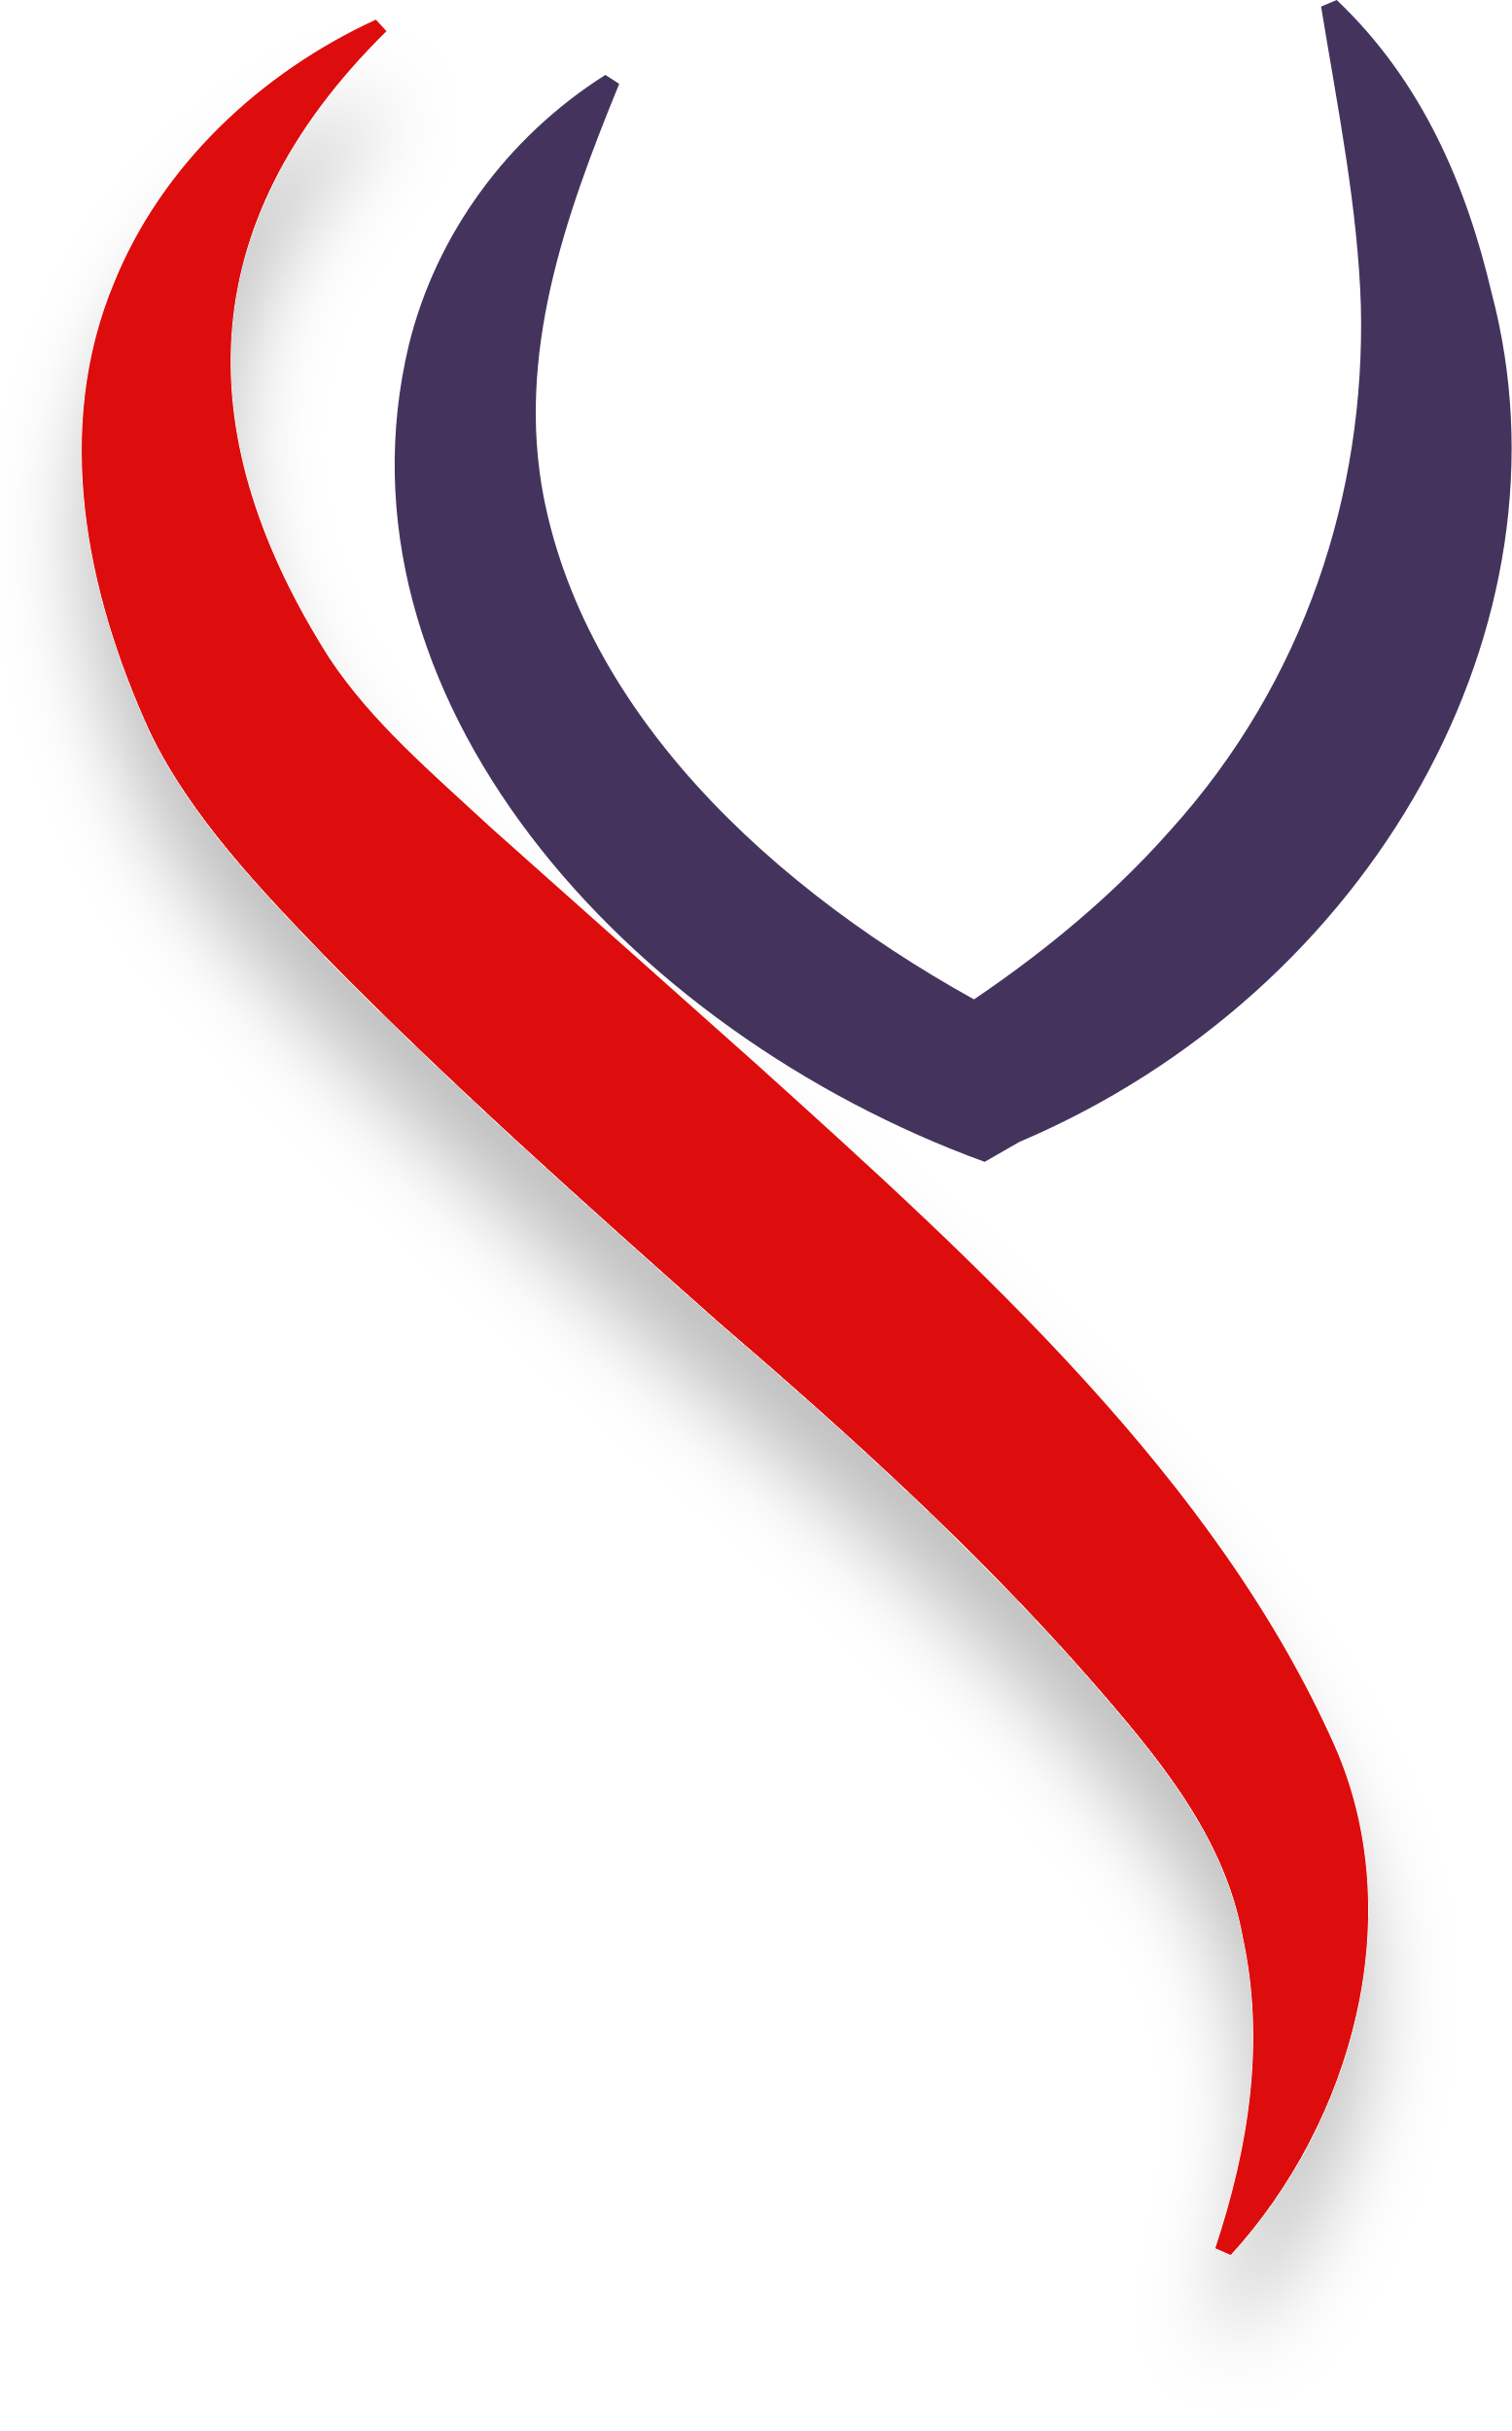
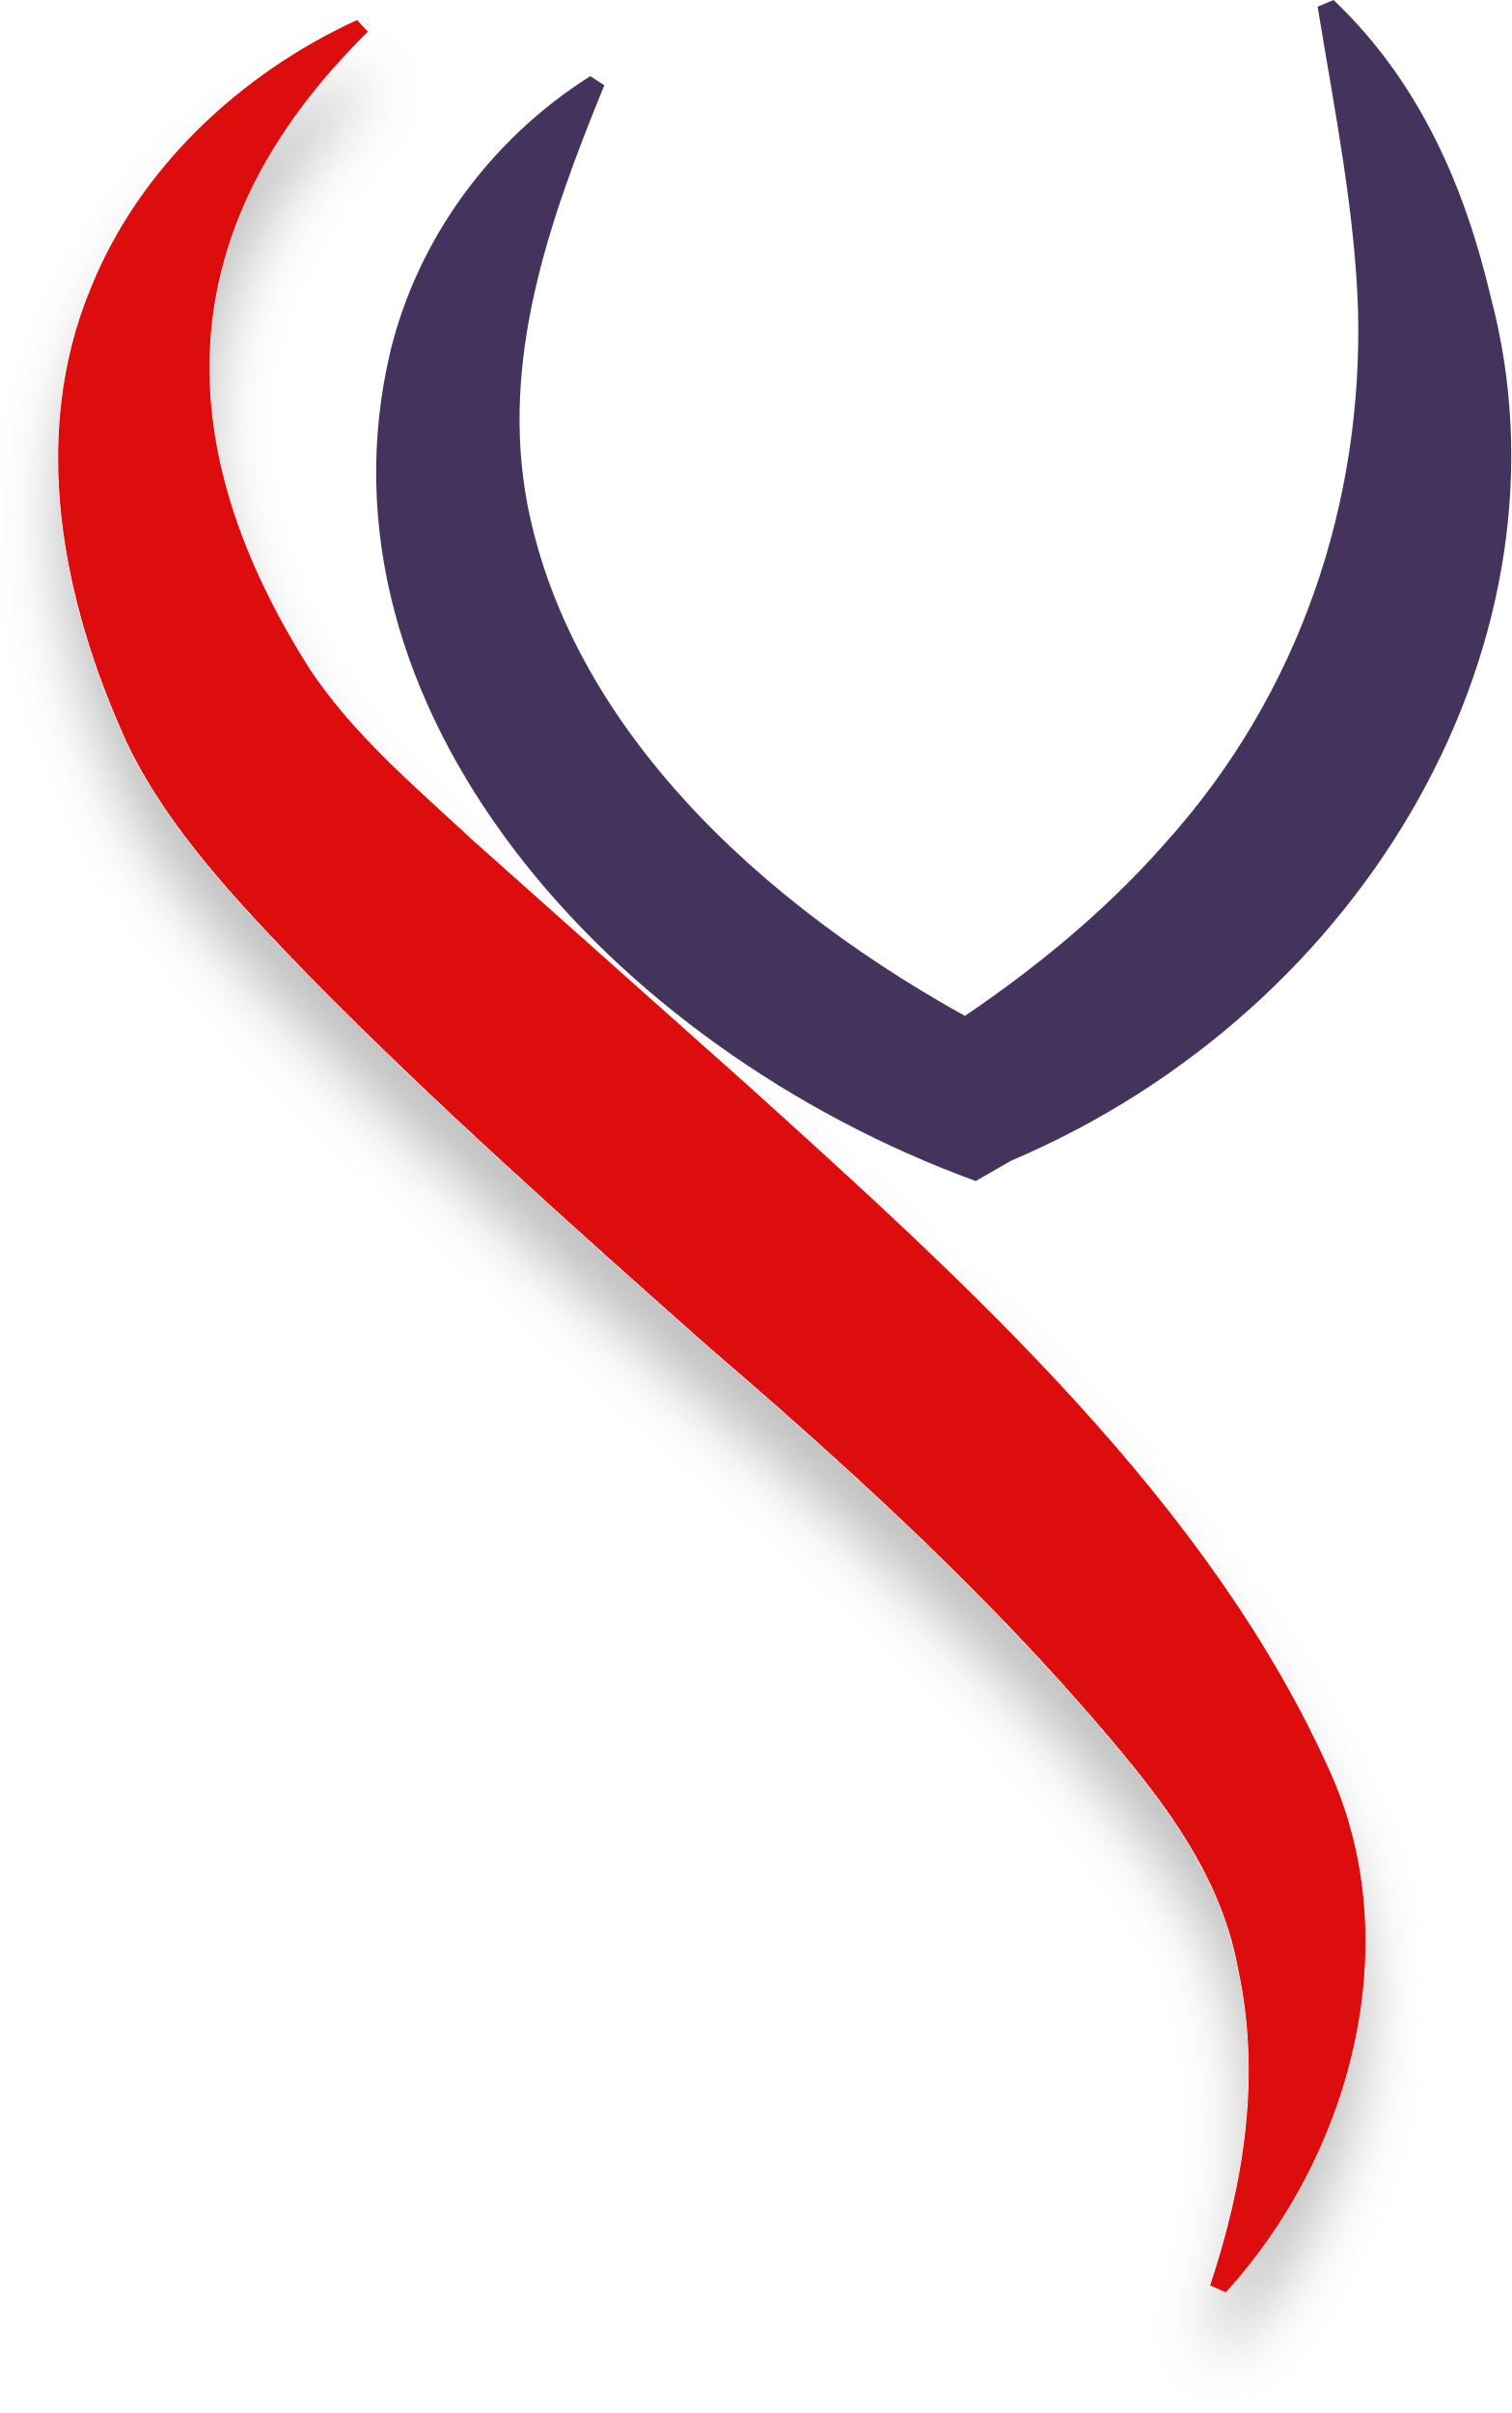
- <svg xmlns="http://www.w3.org/2000/svg" width="74" height="119" viewBox="0 0 74 119" fill="none">
-   <path d="M30.315 4.101C27.611 10.7 25.29 17.366 26.608 24.296C28.793 35.511 38.698 44.381 49.725 50.01L45.882 50.098C50.218 47.357 54.138 44.226 57.309 40.625C63.873 33.357 66.849 24.134 66.619 14.948C66.466 10.186 65.514 5.446 64.672 0.323L65.437 0C69.629 3.976 71.788 9.098 73.013 14.309C77.315 30.543 67.189 48.555 49.904 55.897L48.203 56.874C30.578 50.451 15.904 34.033 20.019 16.866C21.336 11.531 24.78 6.739 29.635 3.667L30.315 4.108V4.101Z" fill="#44345D" />
-   <g filter="url(#filter0_d_3411_3115)">
-     <path d="M18.911 1.534C9.176 11.125 9.355 21.568 16.131 32.231C18.206 35.354 21.088 37.787 24.089 40.565L36.962 52.029C47.963 61.95 59.552 72.43 65.35 85.497C68.964 93.742 66.251 103.825 60.249 110.388L59.492 110.057C61.159 105.038 61.941 99.923 60.844 94.837C59.96 89.906 56.737 86.055 53.277 82.094C47.793 75.855 41.612 70.248 35.159 64.706C28.774 59.04 21.921 52.941 15.978 46.878C12.841 43.629 9.329 39.977 7.34 35.825C4.194 28.953 2.596 20.98 5.597 13.814C7.918 8.097 12.764 3.548 18.401 0.961L18.928 1.534H18.911Z" fill="#DC0D0C" />
+ <svg xmlns="http://www.w3.org/2000/svg" width="104" height="166" viewBox="0 0 104 166" fill="none">
+   <path d="M41.591 5.858C37.729 15.286 34.413 24.808 36.295 34.708C39.417 50.729 53.567 63.401 69.32 71.443L63.83 71.569C70.025 67.653 75.624 63.181 80.154 58.036C89.531 47.653 93.782 34.477 93.454 21.354C93.236 14.551 91.875 7.779 90.673 0.462L91.766 0C97.754 5.68 100.839 12.997 102.588 20.441C108.734 43.632 94.268 69.364 69.575 79.852L67.146 81.249C41.968 72.073 21.004 48.619 26.882 24.094C28.765 16.472 33.684 9.627 40.619 5.239L41.591 5.869V5.858Z" fill="#44345D" />
+   <g filter="url(#filter0_d_3608_4220)">
+     <path d="M25.302 2.194C11.395 15.895 11.65 30.813 21.33 46.047C24.294 50.508 28.411 53.983 32.699 57.952L51.088 74.33C66.805 88.503 83.359 103.474 91.643 122.14C96.805 133.92 92.93 148.324 84.355 157.699L83.274 157.227C85.655 150.056 86.772 142.749 85.206 135.484C83.942 128.439 79.339 122.938 74.396 117.279C66.562 108.366 57.732 100.356 48.513 92.44C39.391 84.345 29.602 75.632 21.112 66.97C16.63 62.33 11.614 57.112 8.771 51.18C4.277 41.364 1.994 29.973 6.281 19.737C9.597 11.569 16.52 5.071 24.573 1.375L25.326 2.194H25.302Z" fill="#DC0D0C" />
  </g>
  <defs>
-     <filter id="filter0_d_3411_3115" x="0" y="0.961" width="70.978" height="117.426" filterUnits="userSpaceOnUse" color-interpolation-filters="sRGB">
+     <filter id="filter0_d_3608_4220" x="0" y="1.375" width="97.967" height="164.324" filterUnits="userSpaceOnUse" color-interpolation-filters="sRGB">
      <feFlood flood-opacity="0" result="BackgroundImageFix" />
      <feColorMatrix in="SourceAlpha" type="matrix" values="0 0 0 0 0 0 0 0 0 0 0 0 0 0 0 0 0 0 127 0" result="hardAlpha" />
      <feOffset dy="4" />
      <feGaussianBlur stdDeviation="2" />
      <feComposite in2="hardAlpha" operator="out" />
      <feColorMatrix type="matrix" values="0 0 0 0 0 0 0 0 0 0 0 0 0 0 0 0 0 0 0.25 0" />
-       <feBlend mode="normal" in2="BackgroundImageFix" result="effect1_dropShadow_3411_3115" />
-       <feBlend mode="normal" in="SourceGraphic" in2="effect1_dropShadow_3411_3115" result="shape" />
+       <feBlend mode="normal" in2="BackgroundImageFix" result="effect1_dropShadow_3608_4220" />
+       <feBlend mode="normal" in="SourceGraphic" in2="effect1_dropShadow_3608_4220" result="shape" />
    </filter>
  </defs>
</svg>
